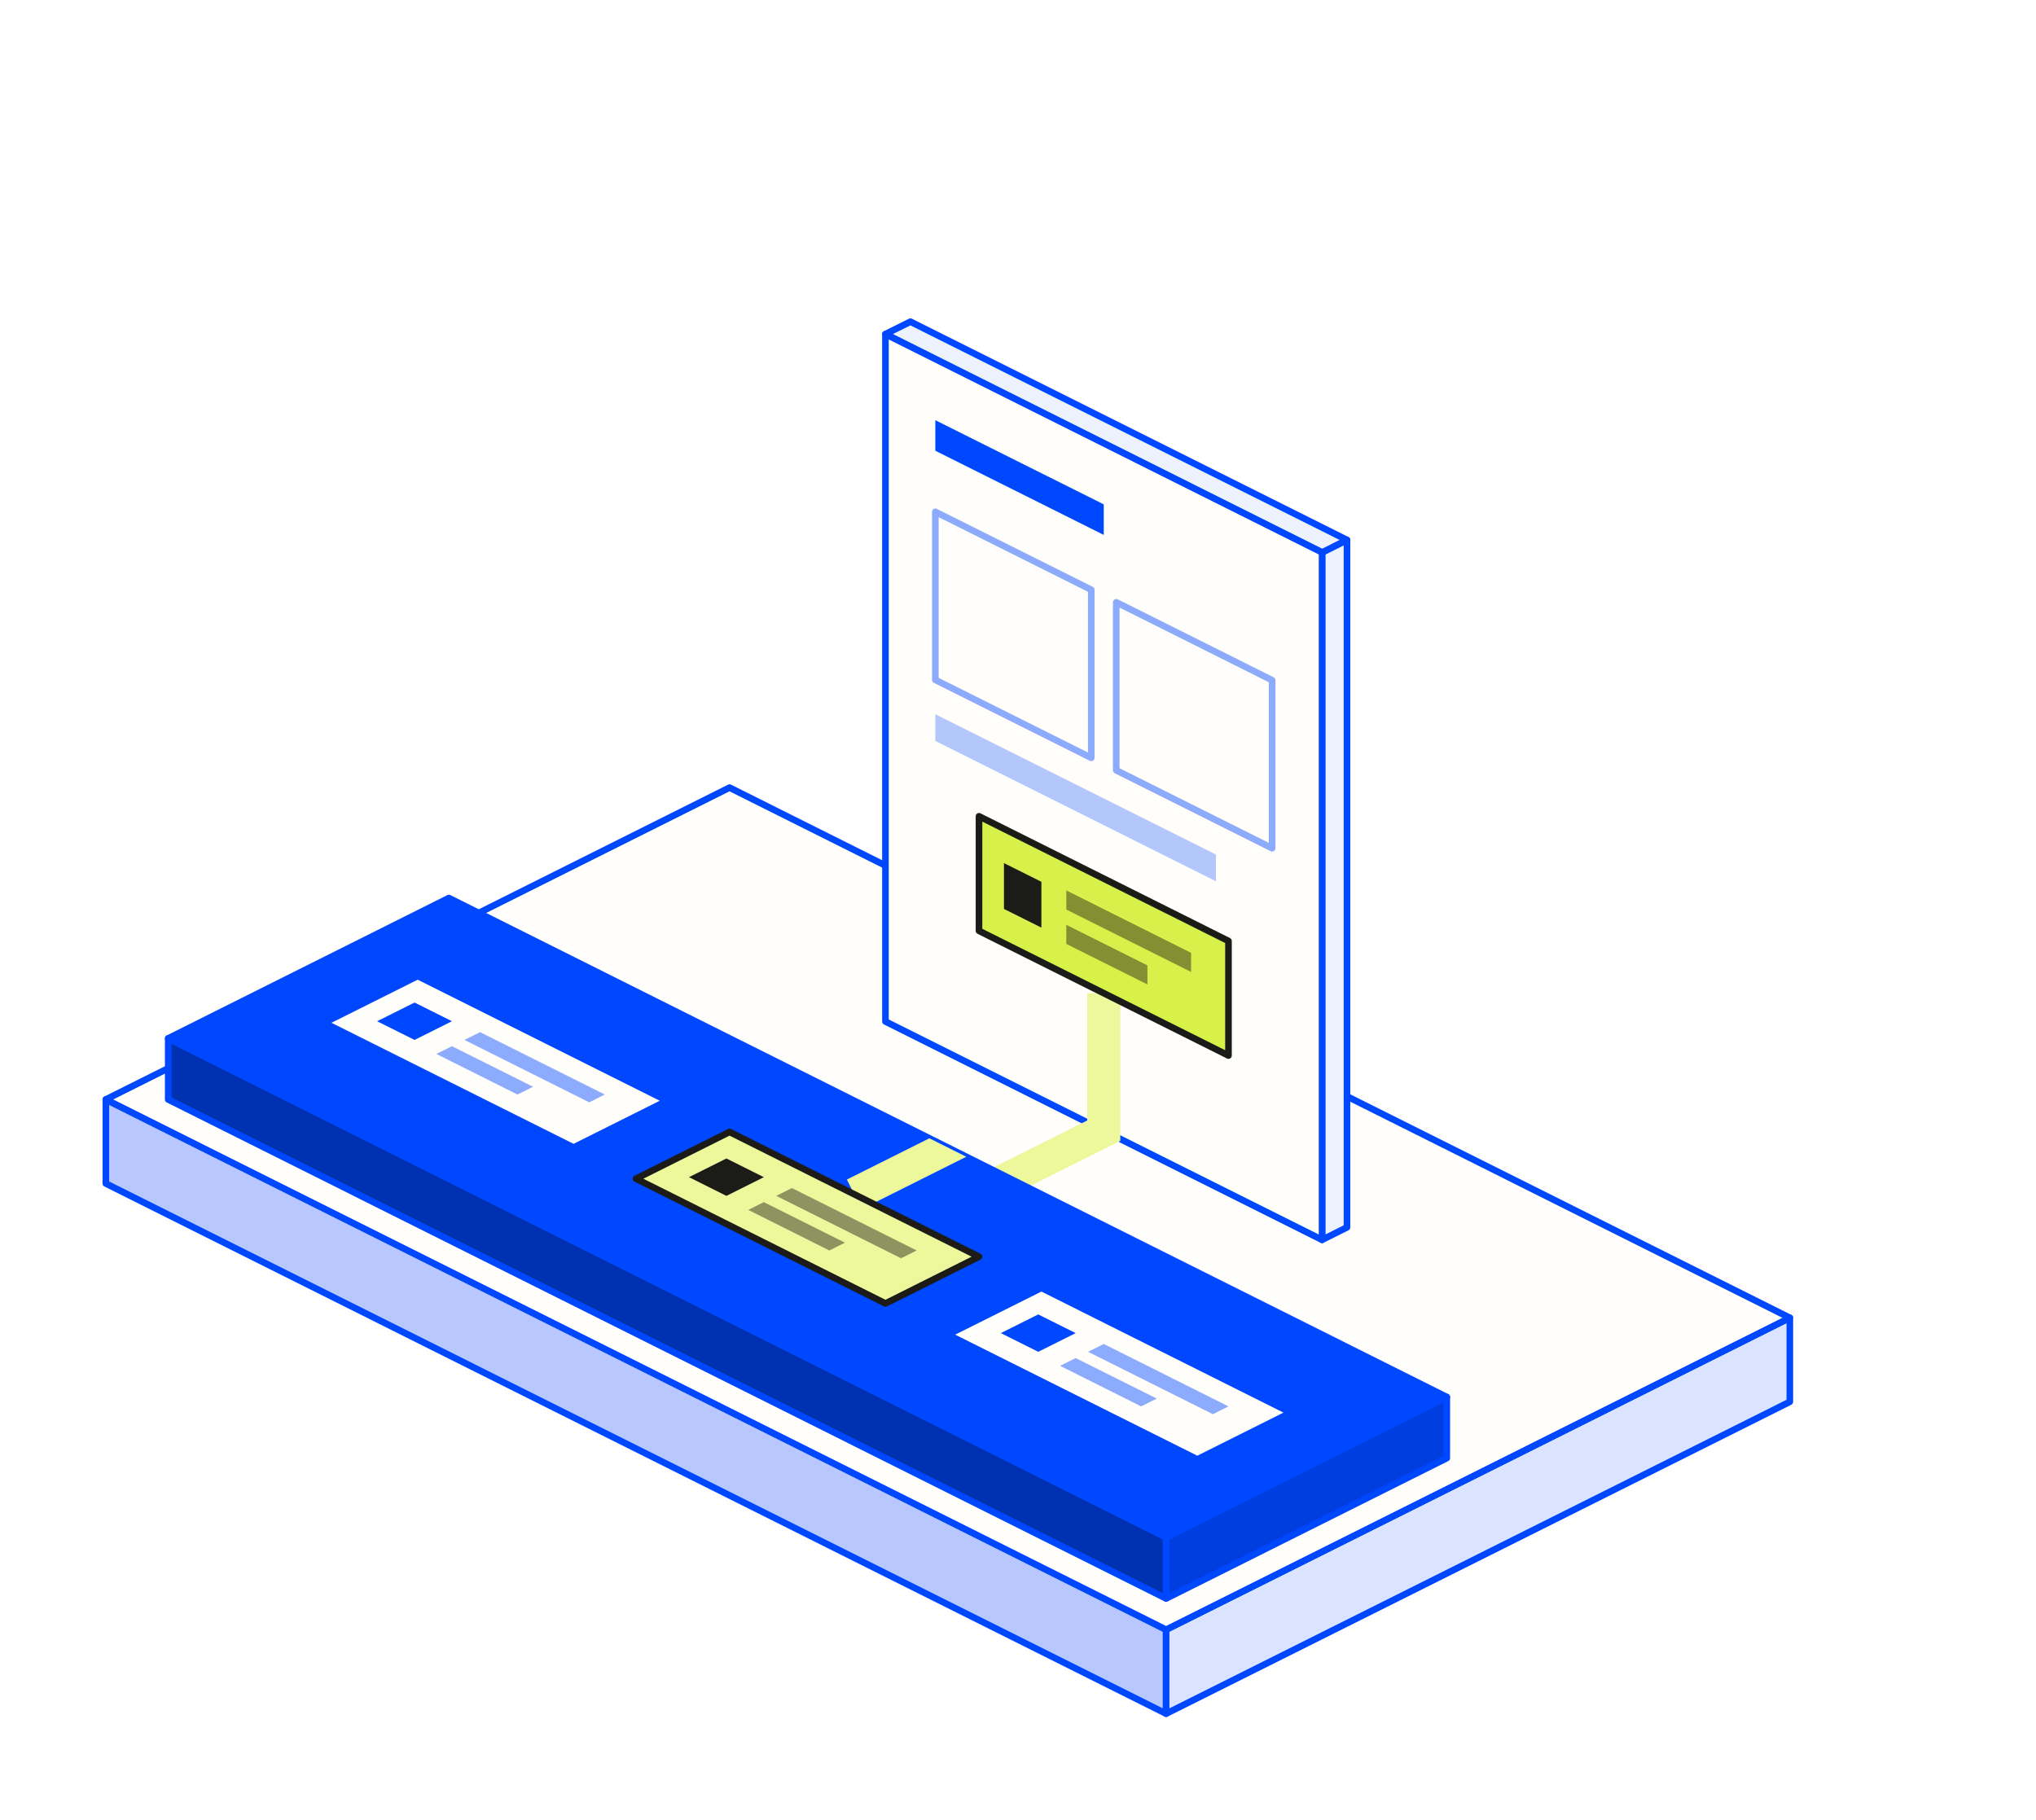
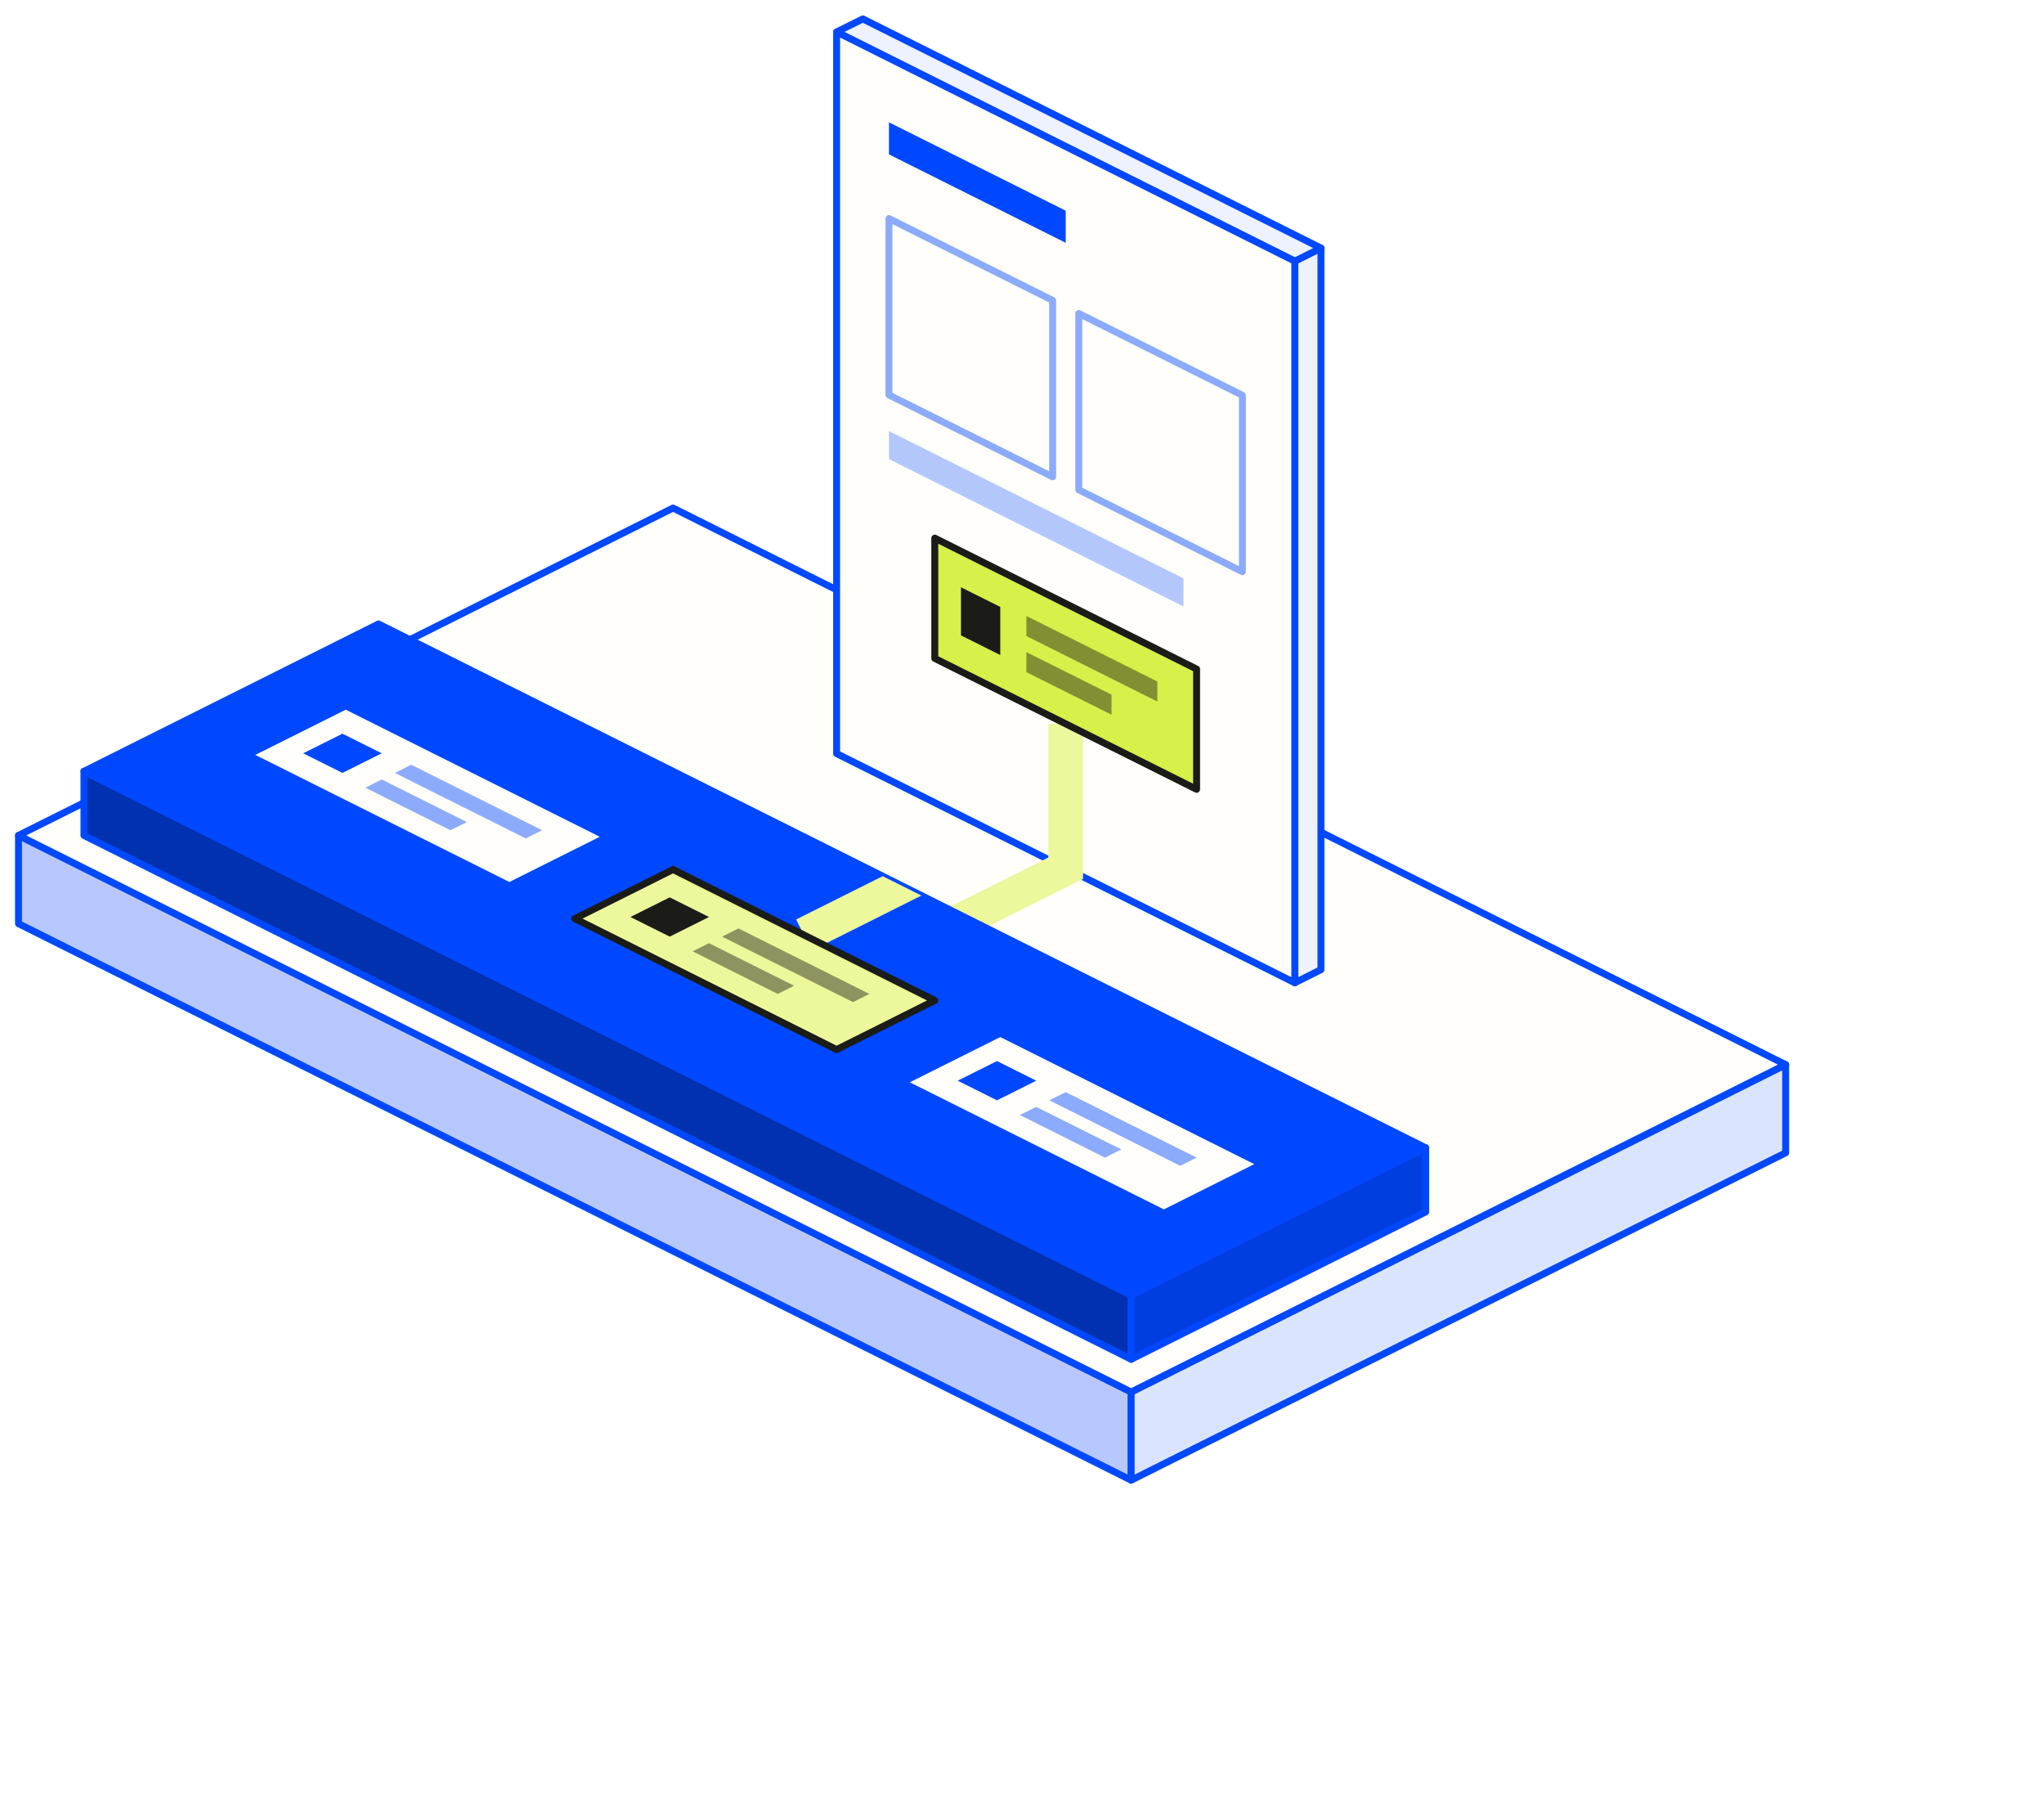
- <svg xmlns="http://www.w3.org/2000/svg" viewBox="594.17 182.2 461.65 412.52" width="462" height="413" aria-hidden="true">
+ <svg xmlns="http://www.w3.org/2000/svg" viewBox="614.17 251.06 441.65 392.52" width="442" height="393" aria-hidden="true">
  <defs>
    <clipPath id="c-order-reads-clip0">
      <polygon points="922.22,498.92 695.95,385.76 632.31,417.59 858.58,530.74" />
    </clipPath>
  </defs>
  <polygon points="858.58,570.72 618.17,450.5 618.17,431.44 858.58,551.67" fill="#B8C8FF" stroke="#0048FF" stroke-width="1.5" stroke-linejoin="round" stroke-linecap="round" vector-effect="non-scaling-stroke" />
  <polygon points="1000,500 858.58,570.72 858.58,551.67 1000,480.95" fill="#DBE4FF" stroke="#0048FF" stroke-width="1.5" stroke-linejoin="round" stroke-linecap="round" vector-effect="non-scaling-stroke" />
  <polygon points="1000,480.95 759.59,360.72 618.17,431.44 858.58,551.67" fill="#FFFEFA" stroke="#0048FF" stroke-width="1.5" stroke-linejoin="round" stroke-linecap="round" vector-effect="non-scaling-stroke" />
  <polygon points="899.59,460.44 893.94,463.27 893.94,307.39 899.59,304.56" fill="#EEF2FF" stroke="#0048FF" stroke-width="1.5" stroke-linejoin="round" stroke-linecap="round" vector-effect="non-scaling-stroke" />
  <polygon points="899.59,304.56 800.6,255.06 794.94,257.88 893.94,307.39" fill="#EEF2FF" stroke="#0048FF" stroke-width="1.5" stroke-linejoin="round" stroke-linecap="round" vector-effect="non-scaling-stroke" />
  <polygon points="893.94,463.27 794.94,413.76 794.94,257.88 893.94,307.39" fill="#FFFEFA" stroke="#0048FF" stroke-width="1.5" stroke-linejoin="round" stroke-linecap="round" vector-effect="non-scaling-stroke" />
  <polygon points="806.25,284.33 844.44,303.42 844.44,296.49 806.25,277.4" fill="#0048FF" />
  <polygon points="806.25,336.29 841.61,353.97 841.61,315.86 806.25,298.18" fill="#FFFEFA" stroke="rgba(0,72,255,0.45)" stroke-width="1.5" stroke-linejoin="round" stroke-linecap="round" vector-effect="non-scaling-stroke" />
  <polygon points="847.27,356.79 882.62,374.47 882.62,336.37 847.27,318.69" fill="#FFFEFA" stroke="rgba(0,72,255,0.45)" stroke-width="1.5" stroke-linejoin="round" stroke-linecap="round" vector-effect="non-scaling-stroke" />
  <polygon points="806.25,350.14 869.89,381.97 869.89,375.9 806.25,344.08" fill="rgba(0,72,255,0.3)" />
  <polyline points="844.44,407.34 844.44,438.52 802.01,459.73" fill="none" stroke="#EDF79B" stroke-width="7.5" stroke-linejoin="miter" stroke-linecap="butt" vector-effect="non-scaling-stroke" />
  <polygon points="858.58,544.6 632.31,431.44 632.31,417.59 858.58,530.74" fill="#0031B0" stroke="#0048FF" stroke-width="1.5" stroke-linejoin="round" stroke-linecap="round" vector-effect="non-scaling-stroke" />
  <polygon points="922.22,512.77 858.58,544.6 858.58,530.74 922.22,498.92" fill="#003EE0" stroke="#0048FF" stroke-width="1.5" stroke-linejoin="round" stroke-linecap="round" vector-effect="non-scaling-stroke" />
  <polygon points="922.22,498.92 695.95,385.76 632.31,417.59 858.58,530.74" fill="#0048FF" stroke="#0048FF" stroke-width="1.5" stroke-linejoin="round" stroke-linecap="round" vector-effect="non-scaling-stroke" />
  <g clip-path="url(#c-order-reads-clip0)">
    <polyline points="816.15,438.8 787.87,452.95" fill="none" stroke="#EDF79B" stroke-width="7.5" stroke-linejoin="miter" stroke-linecap="butt" vector-effect="non-scaling-stroke" />
  </g>
  <polygon points="745.44,431.73 688.88,403.44 667.66,414.05 724.23,442.34" fill="#FFFEFA" stroke="#0048FF" stroke-width="1.5" stroke-linejoin="round" stroke-linecap="round" vector-effect="non-scaling-stroke" />
  <polygon points="679.68,413.7 688.17,417.94 696.65,413.7 688.17,409.46" fill="#0048FF" />
  <polygon points="699.48,417.94 727.77,432.09 731.3,430.32 703.02,416.17" fill="rgba(0,72,255,0.45)" />
  <polygon points="693.12,421.12 711.5,430.32 715.04,428.55 696.65,419.36" fill="rgba(0,72,255,0.45)" />
  <polygon points="886.86,502.45 830.3,474.16 809.08,484.77 865.65,513.06" fill="#FFFEFA" stroke="#0048FF" stroke-width="1.5" stroke-linejoin="round" stroke-linecap="round" vector-effect="non-scaling-stroke" />
  <polygon points="821.1,484.42 829.59,488.66 838.07,484.42 829.59,480.18" fill="#0048FF" />
  <polygon points="840.9,488.66 869.19,502.81 872.72,501.04 844.44,486.89" fill="rgba(0,72,255,0.45)" />
  <polygon points="834.54,491.84 852.92,501.04 856.46,499.27 838.07,490.08" fill="rgba(0,72,255,0.45)" />
  <polygon points="816.15,467.09 759.59,438.8 738.37,449.41 794.94,477.7" fill="#EDF79B" stroke="#1B1B18" stroke-width="1.5" stroke-linejoin="round" stroke-linecap="round" vector-effect="non-scaling-stroke" />
  <polygon points="750.39,449.06 758.88,453.3 767.36,449.06 758.88,444.82" fill="#1B1B18" />
  <polygon points="770.19,453.3 798.48,467.45 802.01,465.68 773.73,451.53" fill="rgba(27,27,24,0.45)" />
  <polygon points="763.83,456.48 782.21,465.68 785.75,463.91 767.36,454.72" fill="rgba(27,27,24,0.45)" />
  <polygon points="816.15,393.2 872.72,421.48 872.72,395.5 816.15,367.22" fill="#D7F04A" stroke="#1B1B18" stroke-width="1.5" stroke-linejoin="round" stroke-linecap="round" vector-effect="non-scaling-stroke" />
  <polygon points="821.81,388.23 830.3,392.47 830.3,382.08 821.81,377.84" fill="#1B1B18" />
  <polygon points="835.95,388.37 864.24,402.52 864.24,398.19 835.95,384.04" fill="rgba(27,27,24,0.45)" />
  <polygon points="835.95,396.17 854.34,405.36 854.34,401.03 835.95,391.84" fill="rgba(27,27,24,0.45)" />
</svg>
